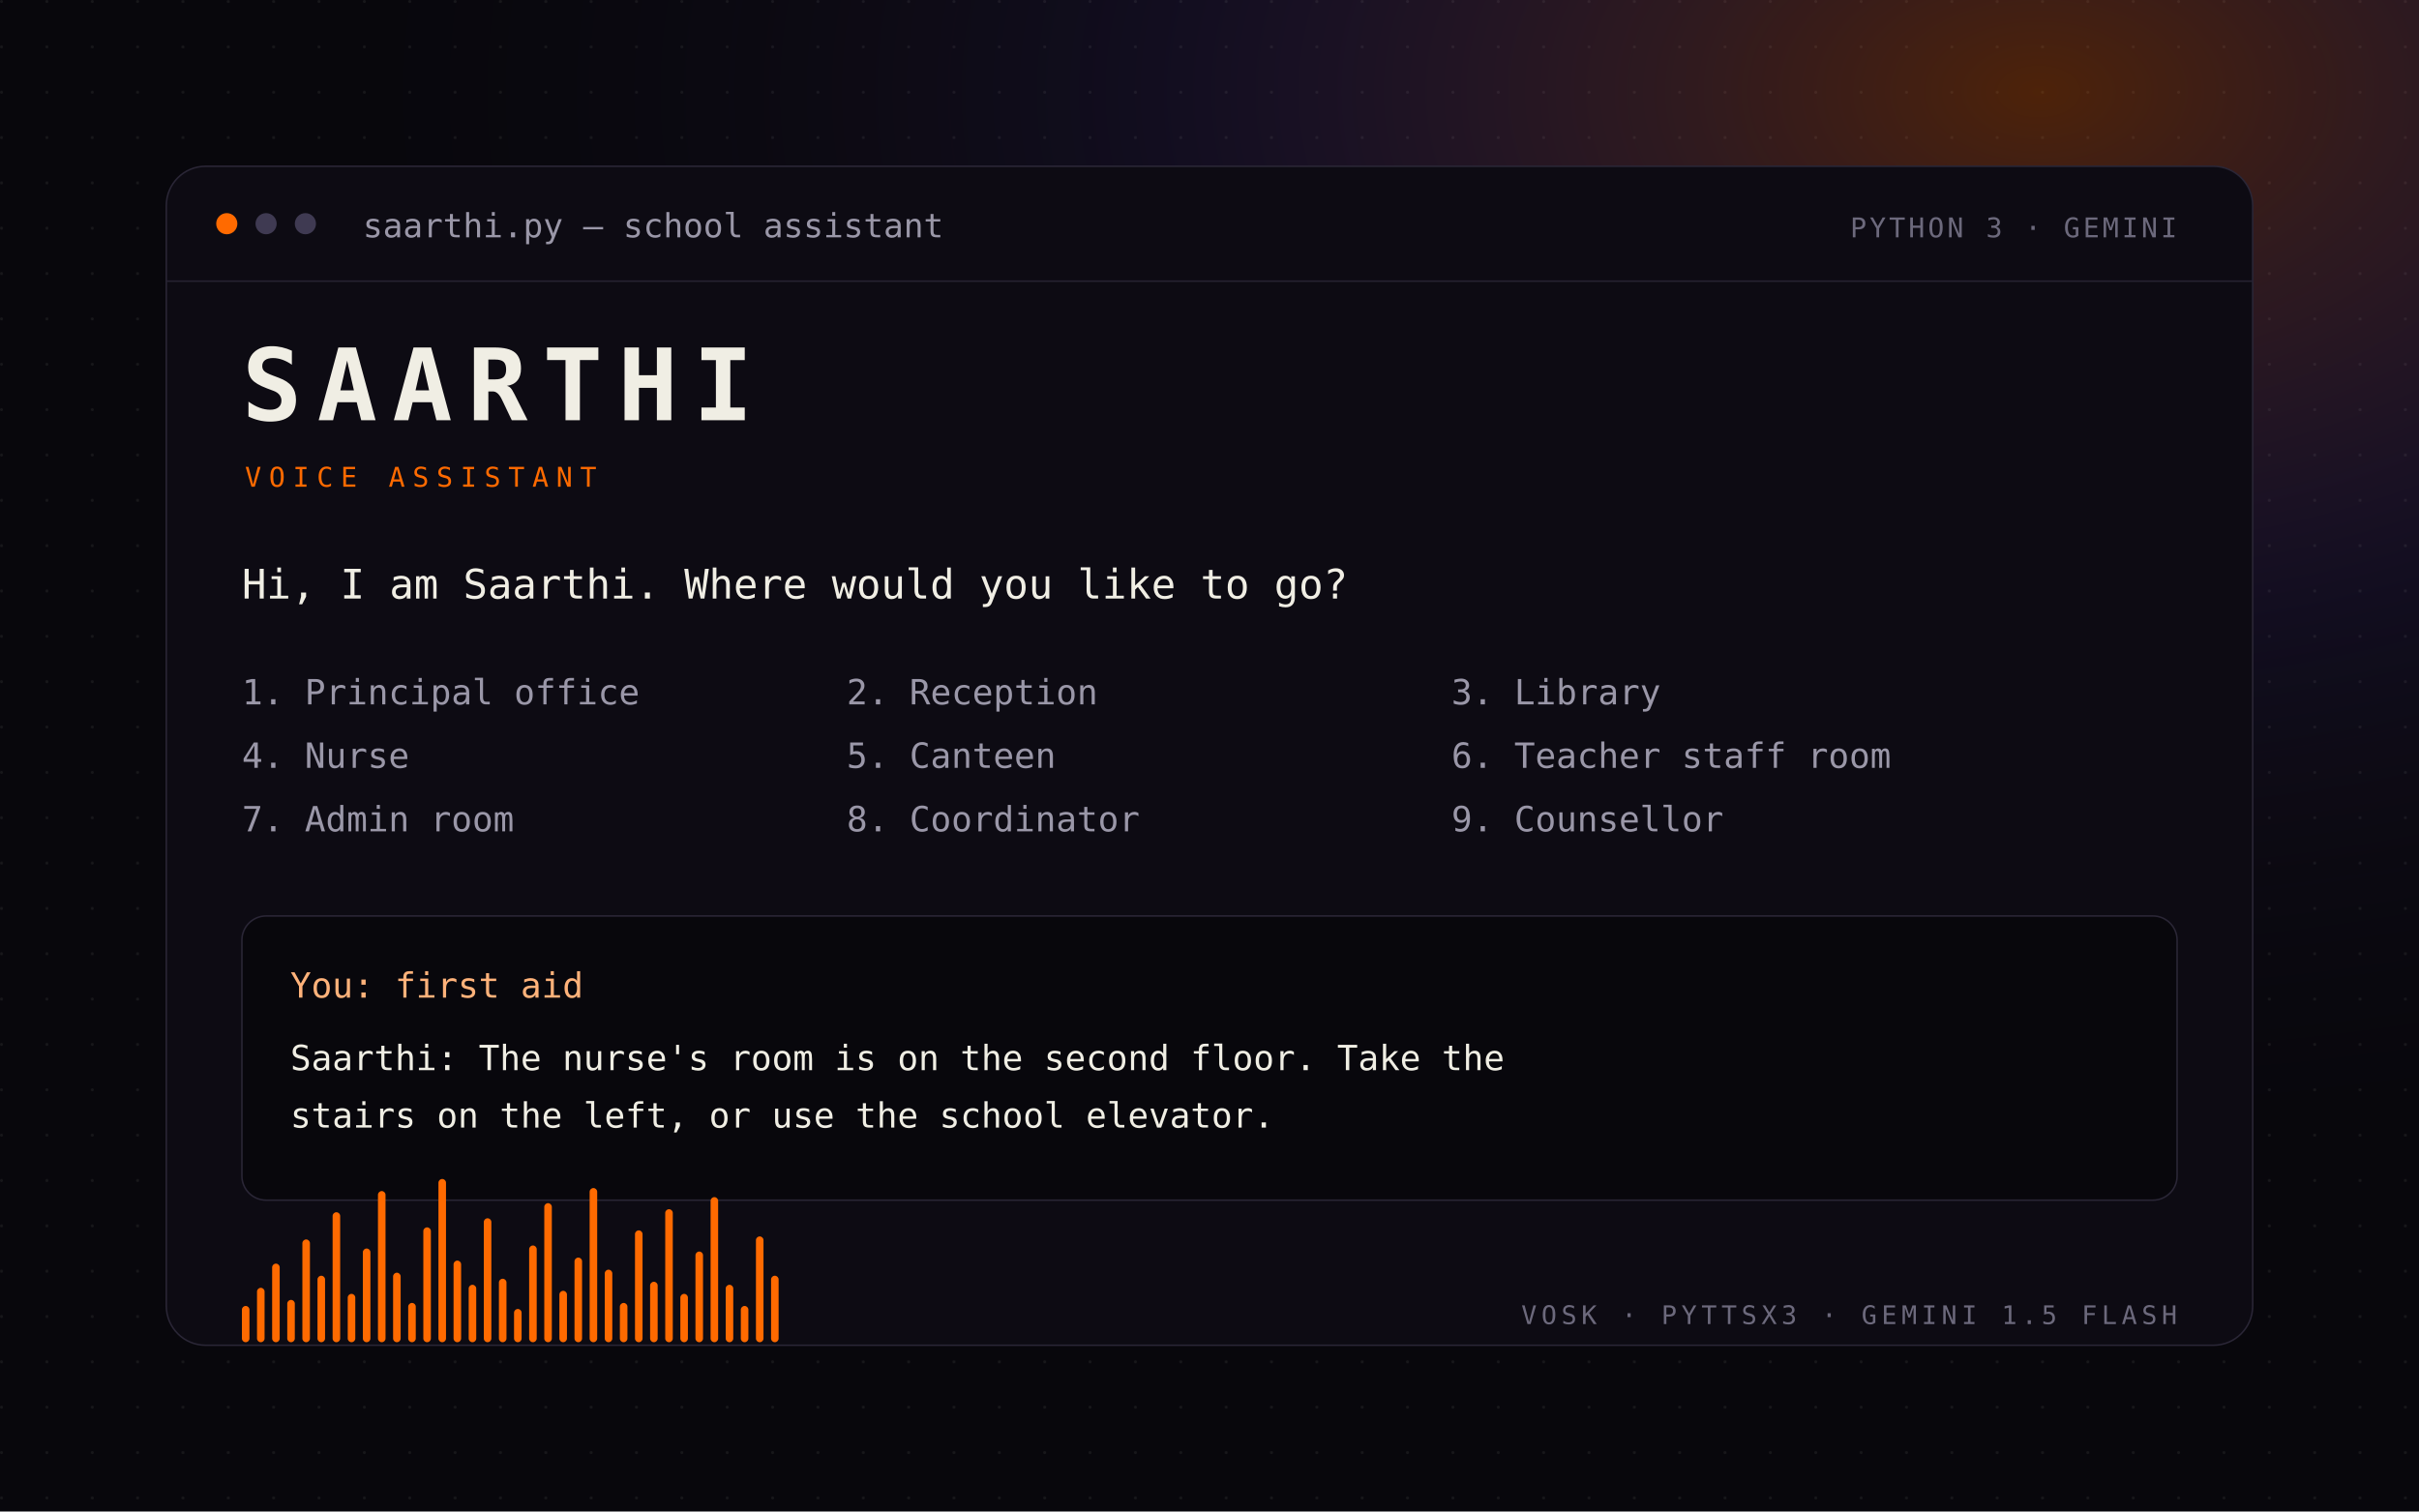
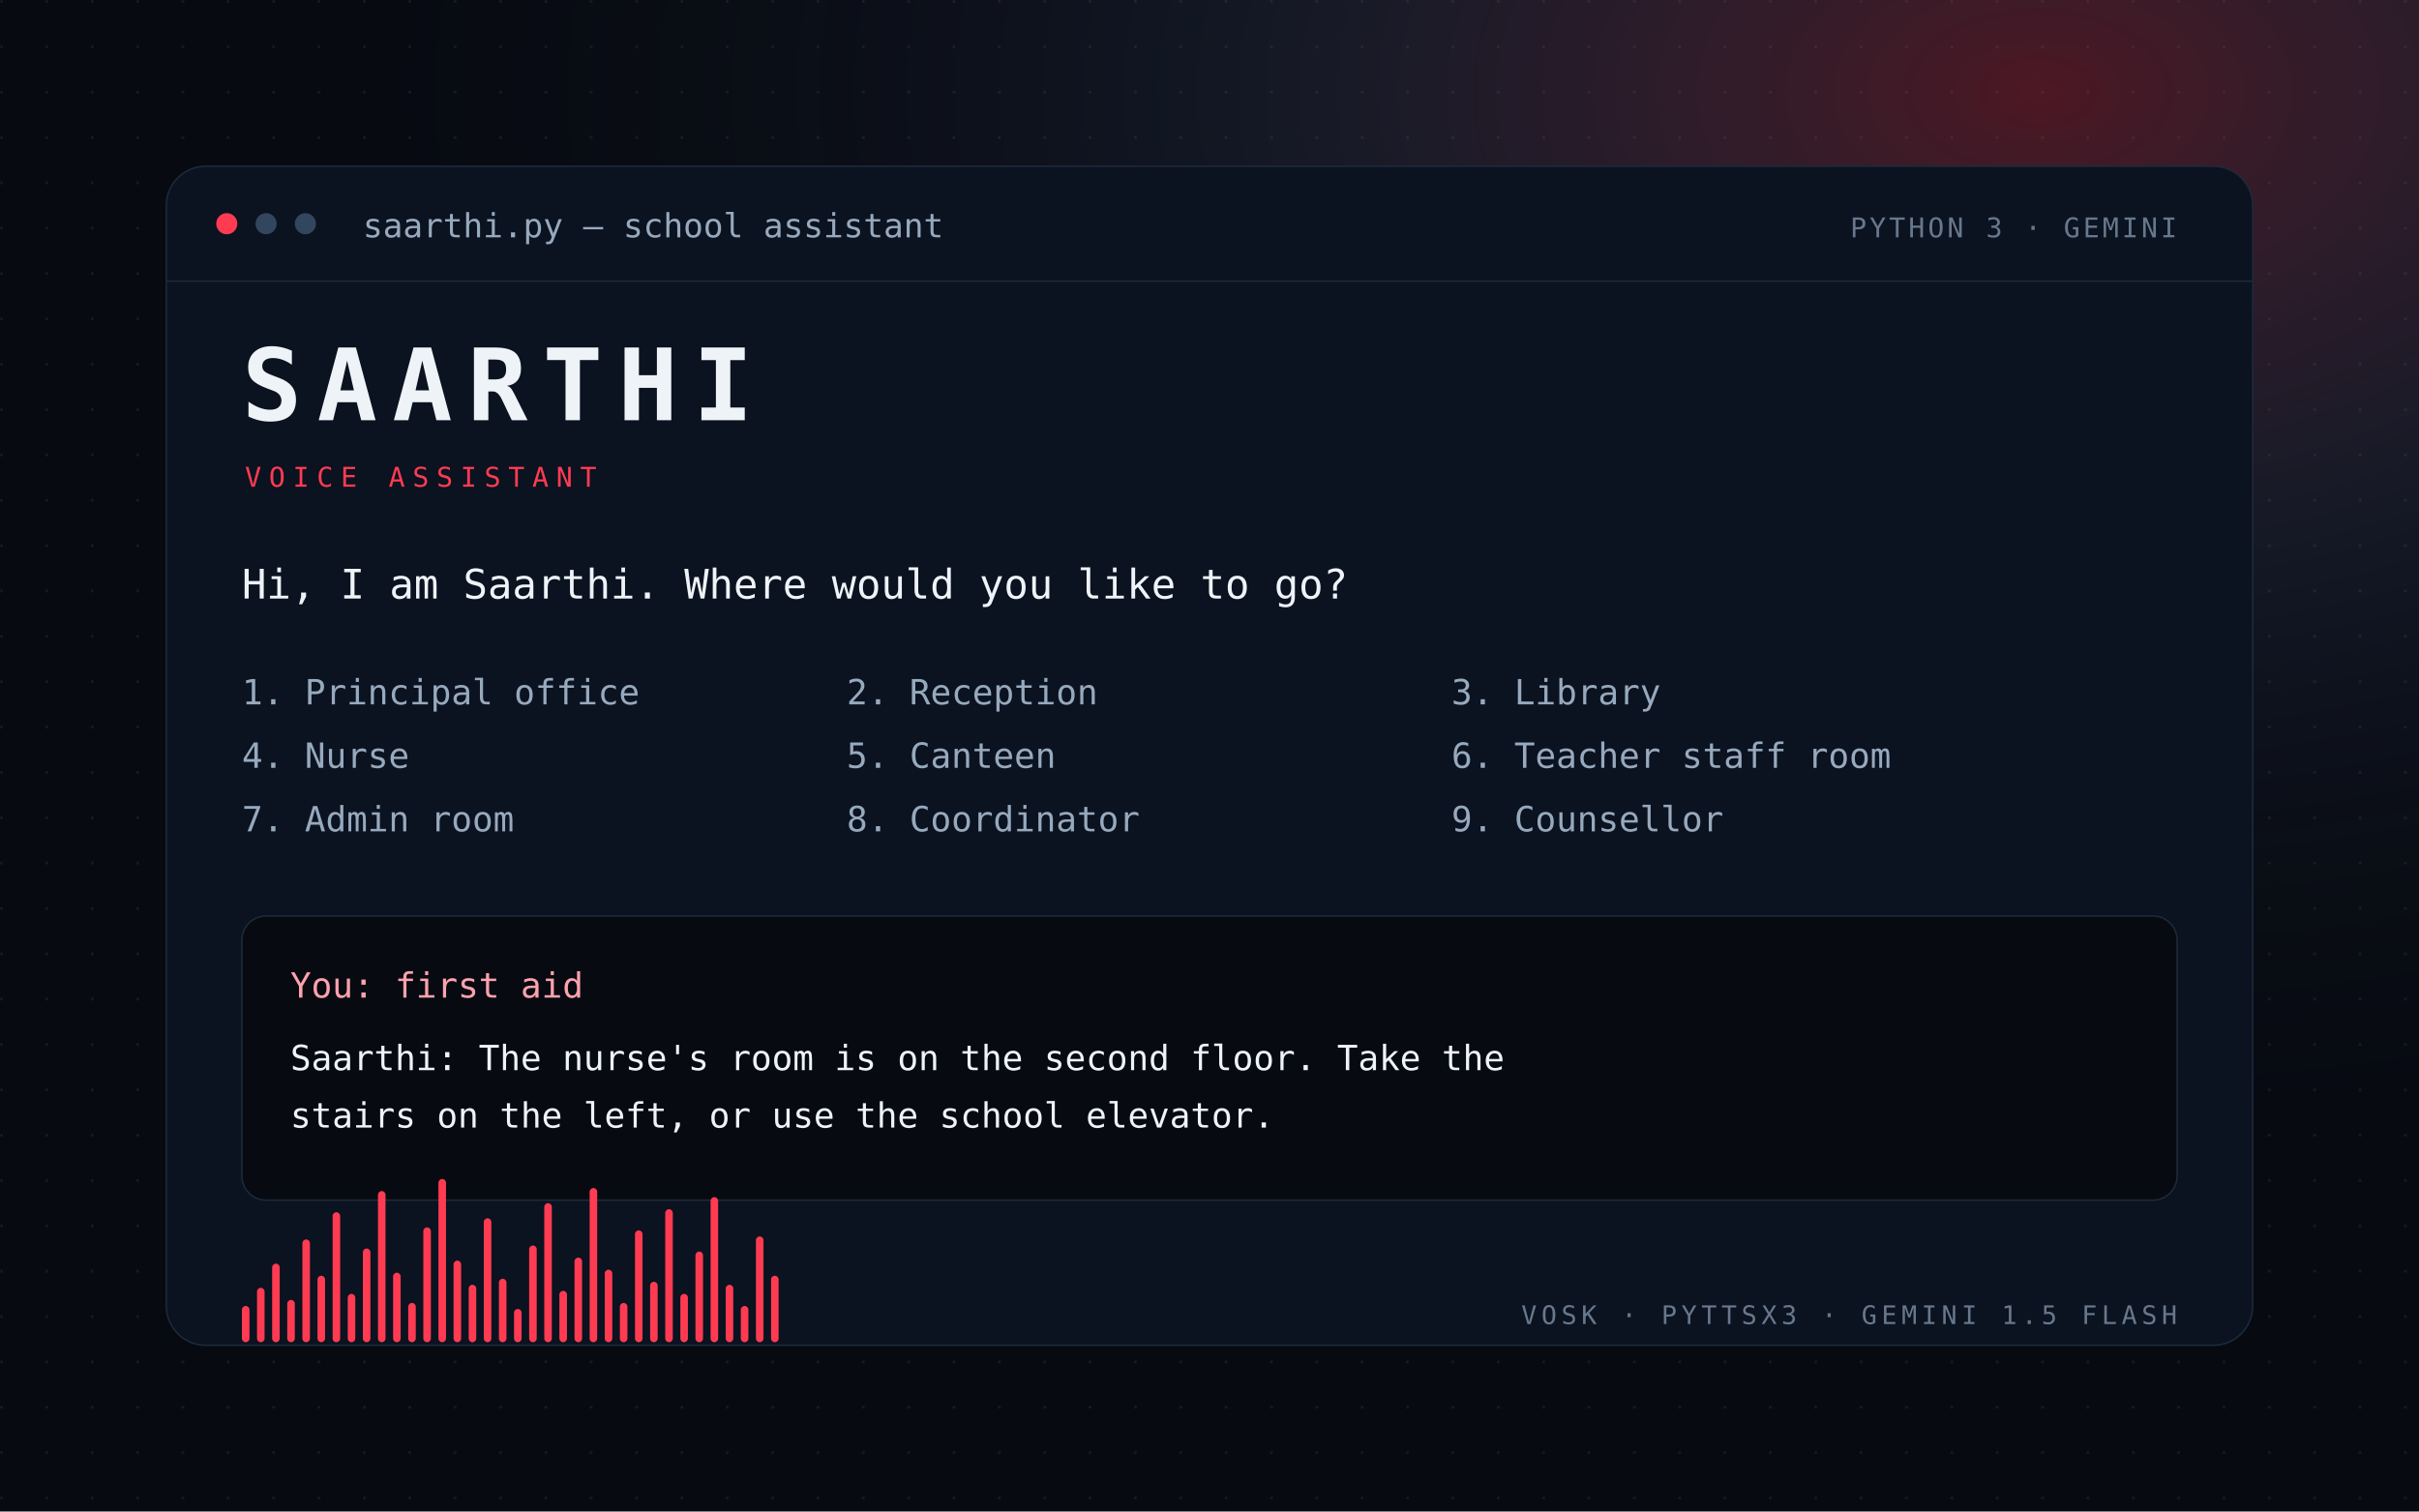
<svg xmlns="http://www.w3.org/2000/svg" viewBox="0 0 1600 1000" width="1600" height="1000" role="img" aria-label="Saarthi terminal: greeting, campus location list and a spoken route">
  <defs>
    <radialGradient id="glow" cx="84%" cy="6%" r="72%">
-       <stop offset="0" stop-color="#ff6a00" stop-opacity="0.28" />
-       <stop offset="0.5" stop-color="#8b5cff" stop-opacity="0.08" />
-       <stop offset="1" stop-color="#08070c" stop-opacity="0" />
+       <stop offset="0" stop-color="#ff3b52" stop-opacity="0.28" />
+       <stop offset="0.5" stop-color="#7f9de0" stop-opacity="0.08" />
+       <stop offset="1" stop-color="#070a11" stop-opacity="0" />
    </radialGradient>
    <pattern id="dots" width="30" height="30" patternUnits="userSpaceOnUse">
-       <circle cx="1" cy="1" r="1" fill="#f0eee4" opacity="0.07" />
+       <circle cx="1" cy="1" r="1" fill="#eef3f8" opacity="0.07" />
    </pattern>
  </defs>
-   <rect width="1600" height="1000" fill="#08070c" />
+   <rect width="1600" height="1000" fill="#070a11" />
  <rect width="1600" height="1000" fill="url(#dots)" />
  <rect width="1600" height="1000" fill="url(#glow)" />
  <g font-family="ui-monospace, 'SFMono-Regular', Menlo, Consolas, monospace">
-     <rect x="110" y="110" width="1380" height="780" rx="26" fill="#0d0b13" stroke="#2a2636" />
-     <line x1="110" y1="186" x2="1490" y2="186" stroke="#262232" />
-     <circle cx="150" cy="148" r="7" fill="#ff6a00" />
-     <circle cx="176" cy="148" r="7" fill="#3f3a52" />
-     <circle cx="202" cy="148" r="7" fill="#3f3a52" />
-     <text x="240" y="157" font-size="22" fill="#9a97a8">saarthi.py — school assistant</text>
-     <text x="1440" y="157" font-size="18" fill="#6c697c" text-anchor="end" letter-spacing="2">PYTHON 3 · GEMINI</text>
-     <text x="160" y="278" font-size="66" font-weight="700" fill="#f0eee4" letter-spacing="10">SAARTHI</text>
-     <text x="162" y="322" font-size="18" fill="#ff6a00" letter-spacing="5">VOICE ASSISTANT</text>
-     <text x="160" y="396" font-size="27" fill="#f0eee4">Hi, I am Saarthi. Where would you like to go?</text>
-     <g fill="#9a97a8" font-size="23">
+     <rect x="110" y="110" width="1380" height="780" rx="26" fill="#0b1220" stroke="#1d2a3a" />
+     <line x1="110" y1="186" x2="1490" y2="186" stroke="#1d2a3a" />
+     <circle cx="150" cy="148" r="7" fill="#ff3b52" />
+     <circle cx="176" cy="148" r="7" fill="#32465e" />
+     <circle cx="202" cy="148" r="7" fill="#32465e" />
+     <text x="240" y="157" font-size="22" fill="#97a9bd">saarthi.py — school assistant</text>
+     <text x="1440" y="157" font-size="18" fill="#67788c" text-anchor="end" letter-spacing="2">PYTHON 3 · GEMINI</text>
+     <text x="160" y="278" font-size="66" font-weight="700" fill="#eef3f8" letter-spacing="10">SAARTHI</text>
+     <text x="162" y="322" font-size="18" fill="#ff3b52" letter-spacing="5">VOICE ASSISTANT</text>
+     <text x="160" y="396" font-size="27" fill="#eef3f8">Hi, I am Saarthi. Where would you like to go?</text>
+     <g fill="#97a9bd" font-size="23">
      <text x="160" y="466">1. Principal office</text>
      <text x="560" y="466">2. Reception</text>
      <text x="960" y="466">3. Library</text>
      <text x="160" y="508">4. Nurse</text>
      <text x="560" y="508">5. Canteen</text>
      <text x="960" y="508">6. Teacher staff room</text>
      <text x="160" y="550">7. Admin room</text>
      <text x="560" y="550">8. Coordinator</text>
      <text x="960" y="550">9. Counsellor</text>
    </g>
-     <rect x="160" y="606" width="1280" height="188" rx="16" fill="#08070c" stroke="#2a2636" />
-     <text x="192" y="660" font-size="23" fill="#ffb27a">You: first aid</text>
-     <text x="192" y="708" font-size="23" fill="#f0eee4">Saarthi: The nurse's room is on the second floor. Take the</text>
-     <text x="192" y="746" font-size="23" fill="#f0eee4">stairs on the left, or use the school elevator.</text>
-     <g fill="#ff6a00">
+     <rect x="160" y="606" width="1280" height="188" rx="16" fill="#070a11" stroke="#1d2a3a" />
+     <text x="192" y="660" font-size="23" fill="#ffa2ae">You: first aid</text>
+     <text x="192" y="708" font-size="23" fill="#eef3f8">Saarthi: The nurse's room is on the second floor. Take the</text>
+     <text x="192" y="746" font-size="23" fill="#eef3f8">stairs on the left, or use the school elevator.</text>
+     <g fill="#ff3b52">
      <rect x="160" y="864" width="5" height="24" rx="2.5" />
      <rect x="170" y="852" width="5" height="36" rx="2.5" />
      <rect x="180" y="836" width="5" height="52" rx="2.5" />
      <rect x="190" y="860" width="5" height="28" rx="2.5" />
      <rect x="200" y="820" width="5" height="68" rx="2.5" />
      <rect x="210" y="844" width="5" height="44" rx="2.5" />
      <rect x="220" y="802" width="5" height="86" rx="2.5" />
      <rect x="230" y="856" width="5" height="32" rx="2.5" />
      <rect x="240" y="826" width="5" height="62" rx="2.5" />
      <rect x="250" y="788" width="5" height="100" rx="2.5" />
      <rect x="260" y="842" width="5" height="46" rx="2.5" />
      <rect x="270" y="862" width="5" height="26" rx="2.5" />
      <rect x="280" y="812" width="5" height="76" rx="2.5" />
      <rect x="290" y="780" width="5" height="108" rx="2.5" />
      <rect x="300" y="834" width="5" height="54" rx="2.5" />
      <rect x="310" y="850" width="5" height="38" rx="2.5" />
      <rect x="320" y="806" width="5" height="82" rx="2.5" />
      <rect x="330" y="846" width="5" height="42" rx="2.5" />
      <rect x="340" y="866" width="5" height="22" rx="2.5" />
      <rect x="350" y="824" width="5" height="64" rx="2.5" />
      <rect x="360" y="796" width="5" height="92" rx="2.5" />
      <rect x="370" y="854" width="5" height="34" rx="2.5" />
      <rect x="380" y="832" width="5" height="56" rx="2.5" />
      <rect x="390" y="786" width="5" height="102" rx="2.5" />
      <rect x="400" y="840" width="5" height="48" rx="2.5" />
      <rect x="410" y="862" width="5" height="26" rx="2.5" />
      <rect x="420" y="814" width="5" height="74" rx="2.5" />
      <rect x="430" y="848" width="5" height="40" rx="2.5" />
      <rect x="440" y="800" width="5" height="88" rx="2.5" />
      <rect x="450" y="856" width="5" height="32" rx="2.5" />
      <rect x="460" y="828" width="5" height="60" rx="2.5" />
      <rect x="470" y="792" width="5" height="96" rx="2.5" />
      <rect x="480" y="850" width="5" height="38" rx="2.5" />
      <rect x="490" y="864" width="5" height="24" rx="2.5" />
      <rect x="500" y="818" width="5" height="70" rx="2.5" />
      <rect x="510" y="844" width="5" height="44" rx="2.5" />
    </g>
-     <text x="1440" y="876" font-size="17" fill="#6c697c" text-anchor="end" letter-spacing="3">VOSK · PYTTSX3 · GEMINI 1.5 FLASH</text>
+     <text x="1440" y="876" font-size="17" fill="#67788c" text-anchor="end" letter-spacing="3">VOSK · PYTTSX3 · GEMINI 1.5 FLASH</text>
  </g>
</svg>
